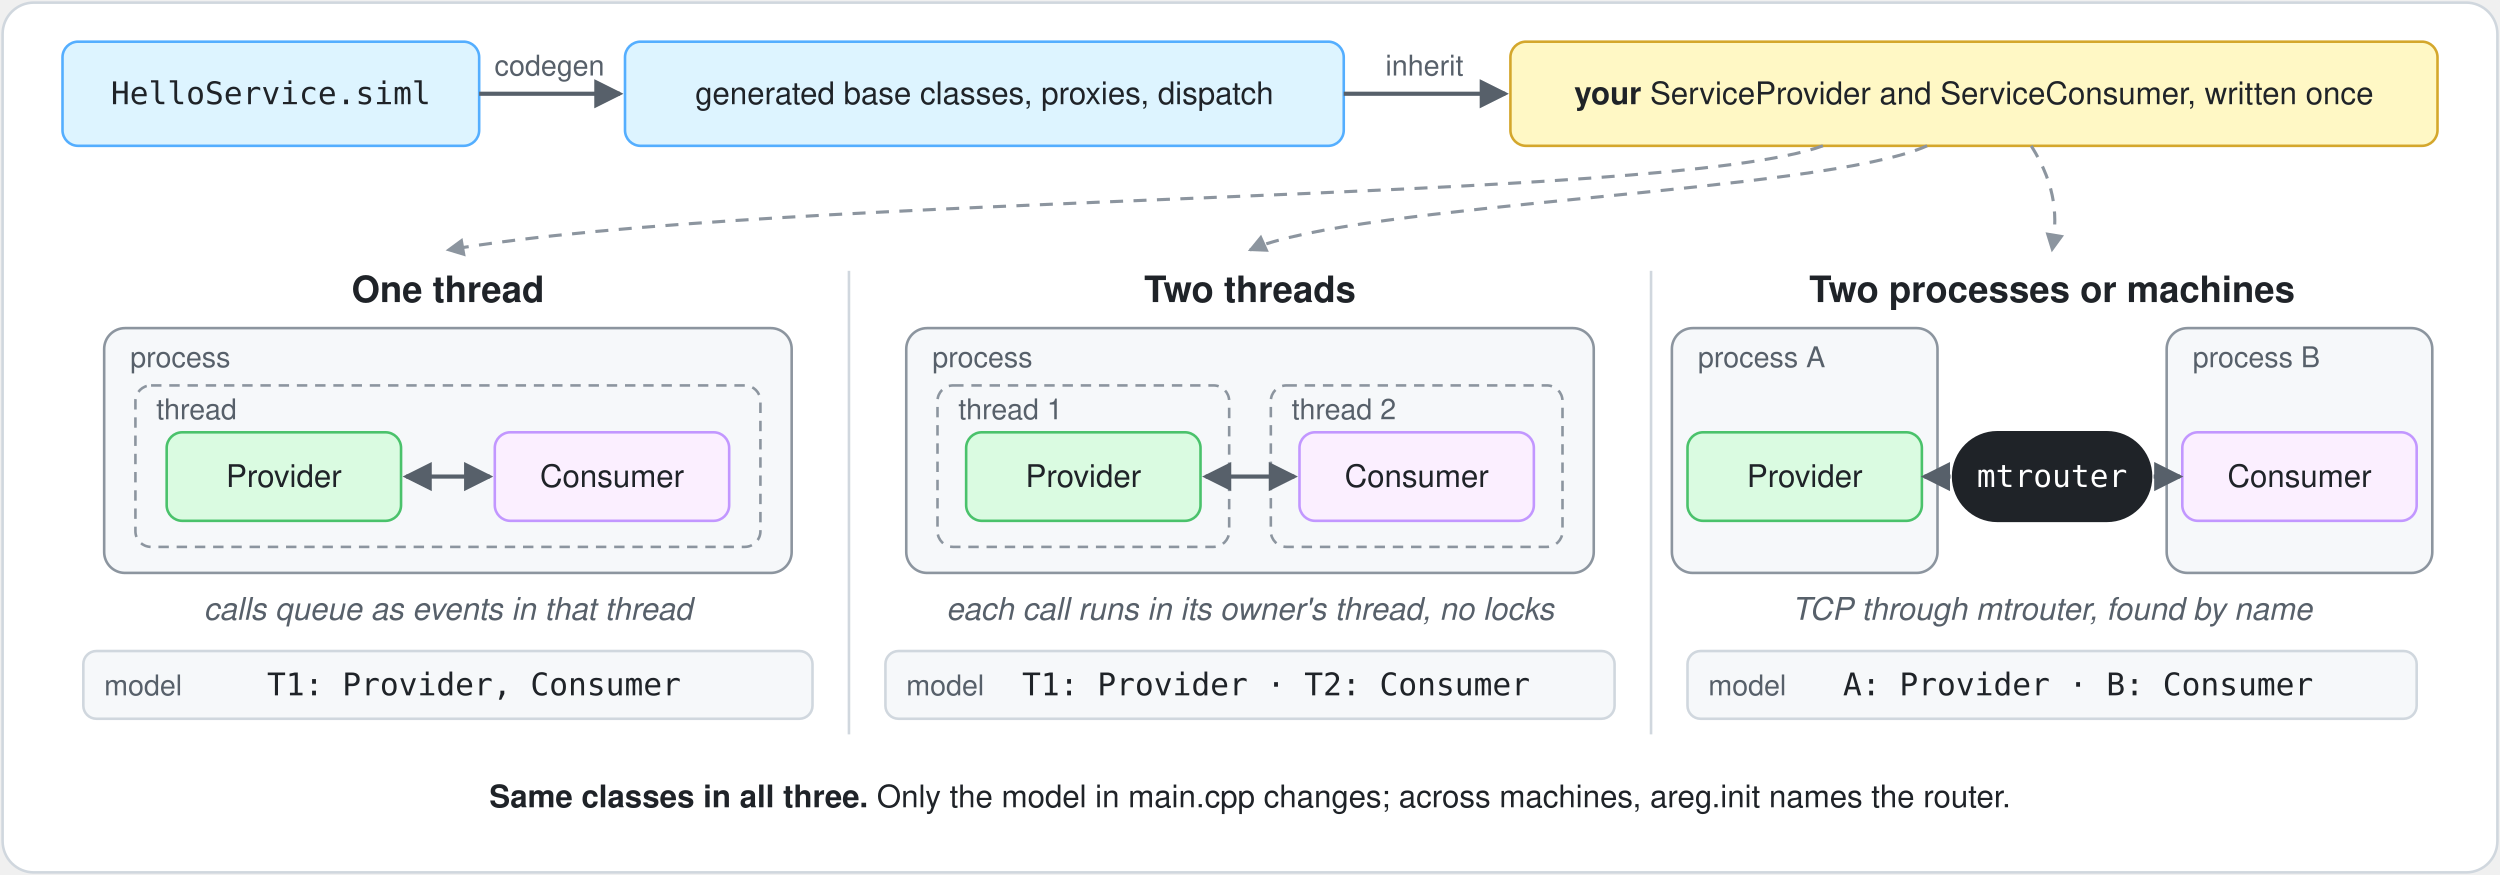
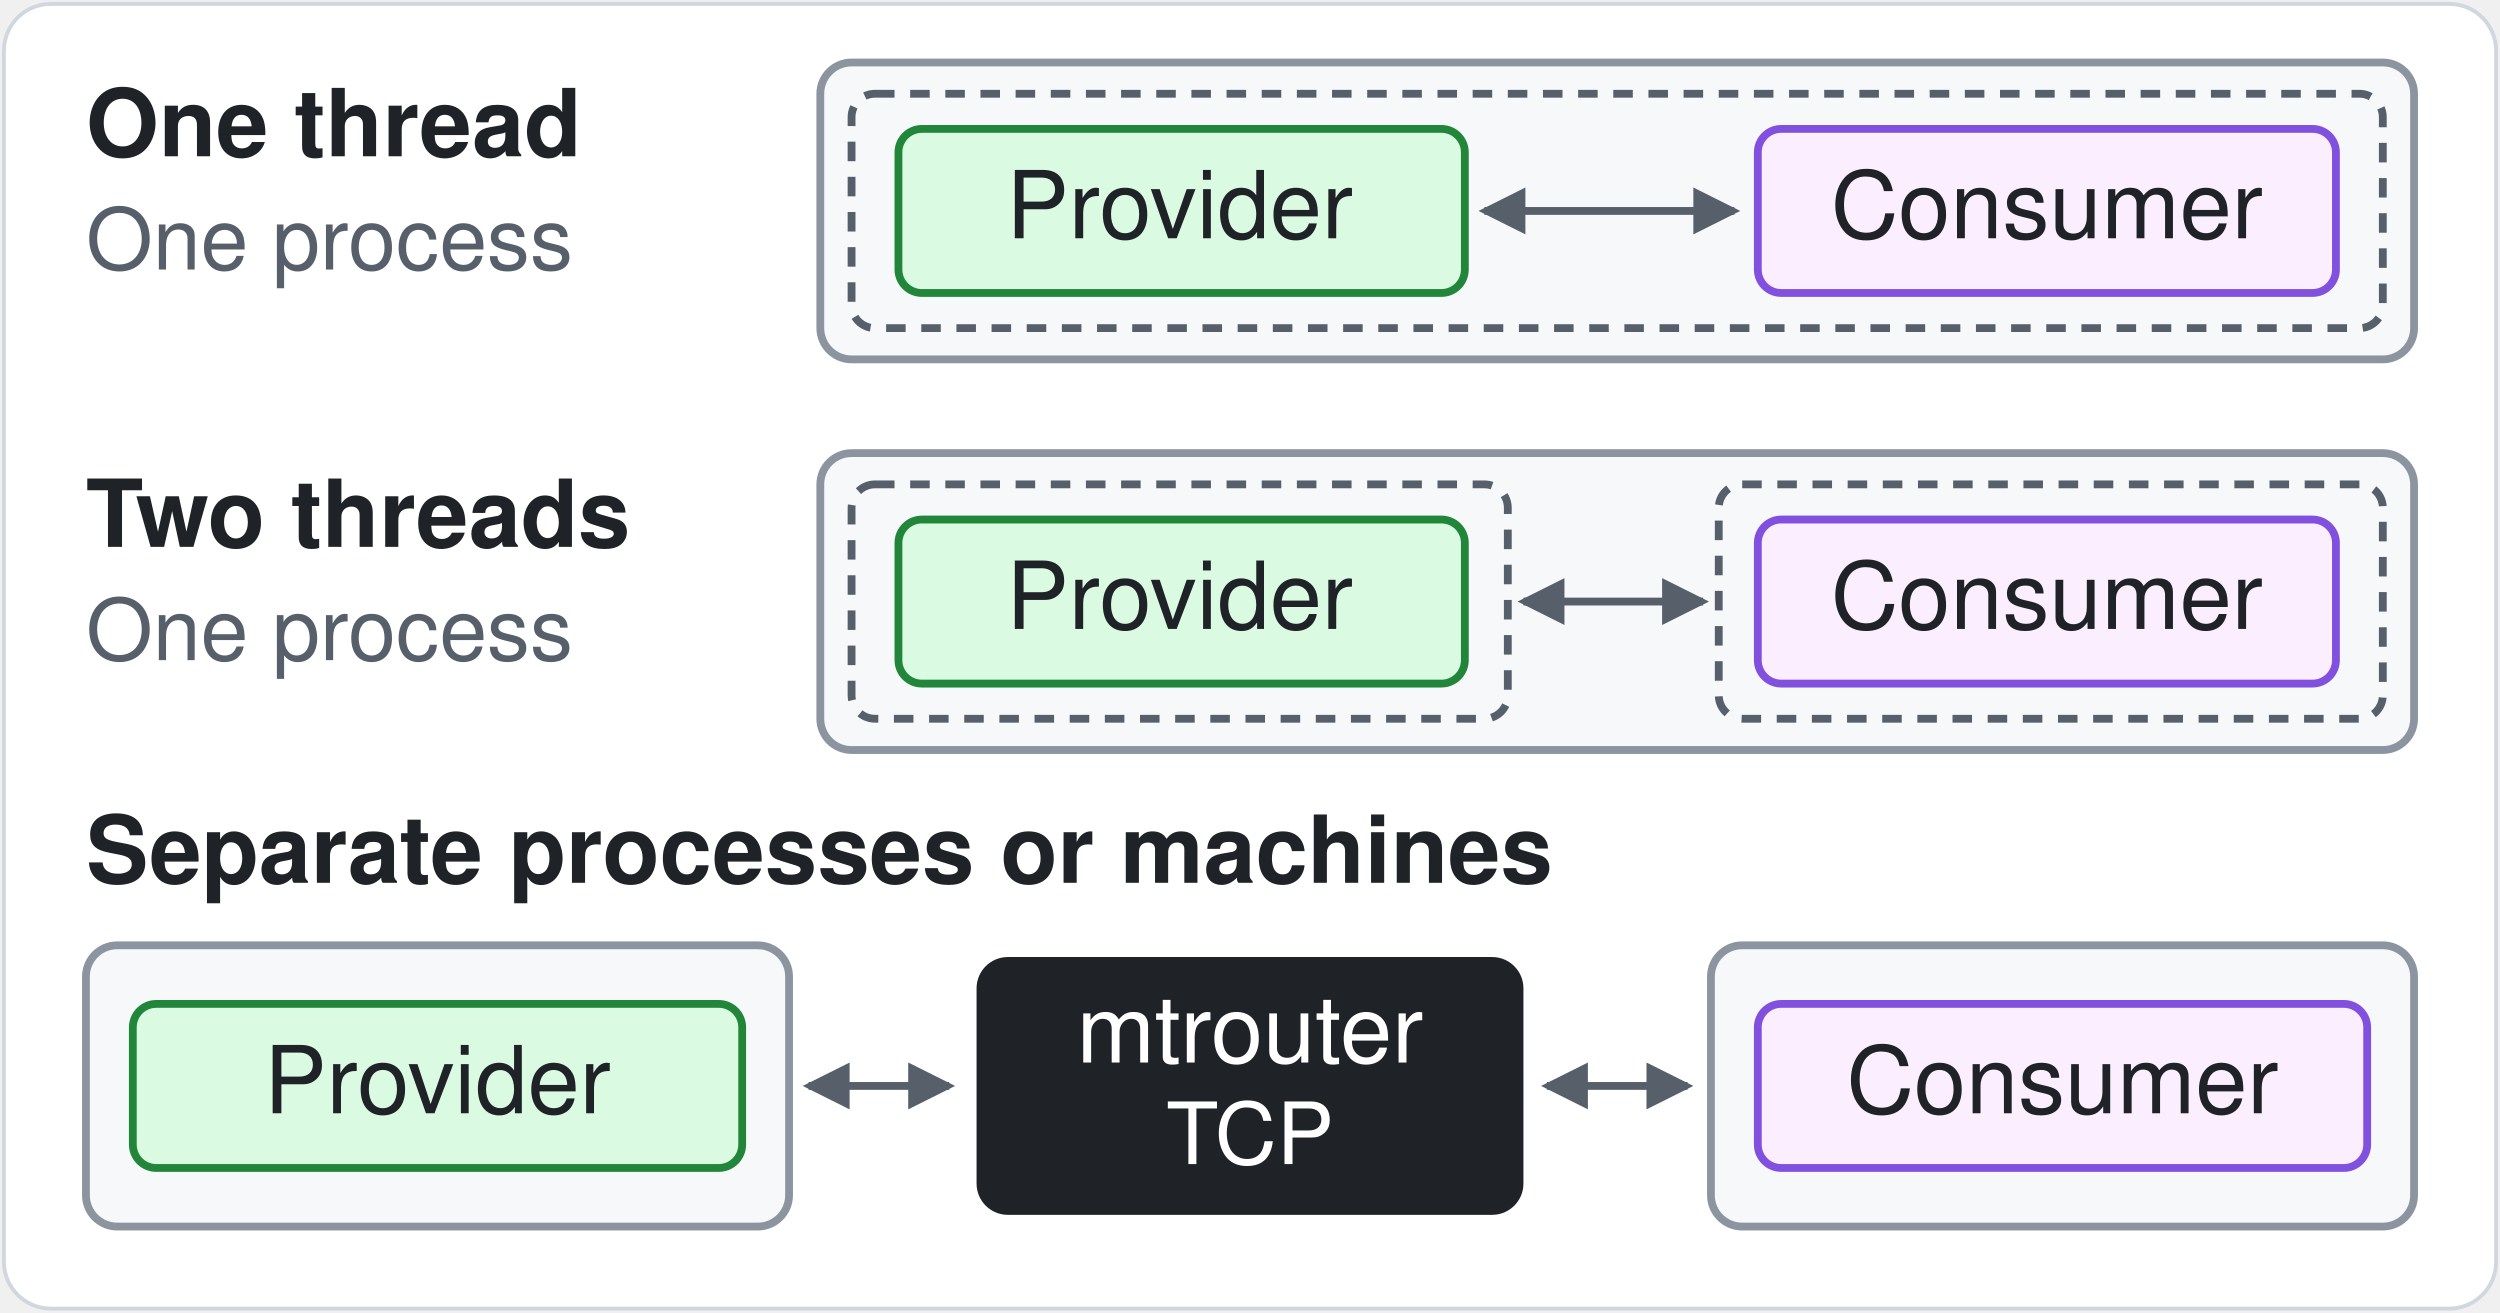
- <svg xmlns="http://www.w3.org/2000/svg" viewBox="0 0 960 336" width="960" height="336" role="img" aria-labelledby="t d">
+ <svg xmlns="http://www.w3.org/2000/svg" width="640" height="336" viewBox="0 0 640 336" role="img" aria-labelledby="title description">
  <defs>
-     <marker id="ah" viewBox="0 0 8 8" refX="7" refY="4" markerWidth="7" markerHeight="7" orient="auto-start-reverse">
-       <path d="M0,0 L8,4 L0,8 z" fill="#57606a" />
-     </marker>
-     <marker id="ahf" viewBox="0 0 8 8" refX="7" refY="4" markerWidth="6" markerHeight="6" orient="auto">
-       <path d="M0,0 L8,4 L0,8 z" fill="#8c959f" />
+     <marker id="arrow" viewBox="0 0 8 8" refX="7" refY="4" markerWidth="6" markerHeight="6" orient="auto-start-reverse">
+       <path d="M0 0 L8 4 L0 8Z" fill="#57606a" />
    </marker>
    <style>
-       text { font-family: -apple-system, "Segoe UI", Helvetica, Arial, sans-serif; fill: #1f2328; }
-       .mono { font-family: ui-monospace, SFMono-Regular, Menlo, Consolas, monospace; }
-       .h { font-size: 14px; font-weight: 600; }
-       .s { font-size: 12px; }
-       .xs { font-size: 11px; fill: #57606a; }
-       .cap { font-size: 12px; fill: #57606a; font-style: italic; }
-       .gen { fill: #ddf4ff; stroke: #54aeff; }
-       .own { fill: #fff8c5; stroke: #d4a72c; }
-       .prov { fill: #dafbe1; stroke: #4ac26b; }
-       .cons { fill: #fbefff; stroke: #c297ff; }
-       .proc { fill: #f6f8fa; stroke: #8c959f; }
-       .thr { fill: none; stroke: #8c959f; stroke-dasharray: 4 3; }
-       .rt { fill: #1f2328; stroke: #1f2328; }
-       .link { stroke: #57606a; stroke-width: 1.6; fill: none; }
-       .fan { stroke: #8c959f; stroke-width: 1.2; stroke-dasharray: 5 4; fill: none; }
-       .model { fill: #f6f8fa; stroke: #d0d7de; }
+       text { font-family: -apple-system, "Segoe UI", Helvetica, Arial, sans-serif; font-size: 24px; fill: #1f2328; }
+       .label { font-size: 22px; fill: #57606a; }
+       .heading { font-weight: 600; }
+       .process { fill: #f6f8fa; stroke: #8c959f; stroke-width: 2; }
+       .thread { fill: none; stroke: #57606a; stroke-width: 2; stroke-dasharray: 5 4; }
+       .provider { fill: #dafbe1; stroke: #22863a; stroke-width: 2; }
+       .consumer { fill: #fbefff; stroke: #8250df; stroke-width: 2; }
+       .link { fill: none; stroke: #57606a; stroke-width: 2; marker-start: url(#arrow); marker-end: url(#arrow); }
    </style>
  </defs>
-   <rect x="1" y="1" width="958" height="334" rx="12" fill="#ffffff" stroke="#d0d7de" />
-   <rect class="gen" x="24" y="16" width="160" height="40" rx="6" />
-   <text class="s mono" x="104" y="40" text-anchor="middle">HelloService.siml</text>
-   <path class="link" d="M184,36 H238" marker-end="url(#ah)" />
-   <text class="xs" x="211" y="29" text-anchor="middle">codegen</text>
-   <rect class="gen" x="240" y="16" width="276" height="40" rx="6" />
-   <text class="s" x="378" y="40" text-anchor="middle">generated base classes, proxies, dispatch</text>
-   <path class="link" d="M516,36 H578" marker-end="url(#ah)" />
-   <text class="xs" x="547" y="29" text-anchor="middle">inherit</text>
-   <rect class="own" x="580" y="16" width="356" height="40" rx="6" />
-   <text class="s" x="758" y="40" text-anchor="middle">
-     <tspan font-weight="600">your</tspan> ServiceProvider and ServiceConsumer, written once</text>
-   <path class="fan" d="M700,56 C640,78 300,74 172,96" marker-end="url(#ahf)" />
-   <path class="fan" d="M740,56 C700,74 520,78 480,96" marker-end="url(#ahf)" />
-   <path class="fan" d="M780,56 C790,72 790,84 788,96" marker-end="url(#ahf)" />
-   <line x1="326" y1="104" x2="326" y2="282" stroke="#d0d7de" />
-   <line x1="634" y1="104" x2="634" y2="282" stroke="#d0d7de" />
-   <text class="h" x="172" y="116" text-anchor="middle">One thread</text>
-   <rect class="proc" x="40" y="126" width="264" height="94" rx="8" />
-   <text class="xs" x="50" y="141">process</text>
-   <rect class="thr" x="52" y="148" width="240" height="62" rx="6" />
-   <text class="xs" x="60" y="161">thread</text>
-   <rect class="prov" x="64" y="166" width="90" height="34" rx="6" />
-   <text class="s" x="109" y="187" text-anchor="middle">Provider</text>
-   <rect class="cons" x="190" y="166" width="90" height="34" rx="6" />
-   <text class="s" x="235" y="187" text-anchor="middle">Consumer</text>
-   <path class="link" d="M156,183 H188" marker-start="url(#ah)" marker-end="url(#ah)" />
-   <text class="cap" x="172" y="238" text-anchor="middle">calls queue as events in that thread</text>
-   <rect class="model" x="32" y="250" width="280" height="26" rx="5" />
-   <text class="xs" x="40" y="267">model</text>
-   <text class="s mono" x="182" y="267" text-anchor="middle">T1: Provider, Consumer</text>
-   <text class="h" x="480" y="116" text-anchor="middle">Two threads</text>
-   <rect class="proc" x="348" y="126" width="264" height="94" rx="8" />
-   <text class="xs" x="358" y="141">process</text>
-   <rect class="thr" x="360" y="148" width="112" height="62" rx="6" />
-   <text class="xs" x="368" y="161">thread 1</text>
-   <rect class="prov" x="371" y="166" width="90" height="34" rx="6" />
-   <text class="s" x="416" y="187" text-anchor="middle">Provider</text>
-   <rect class="thr" x="488" y="148" width="112" height="62" rx="6" />
-   <text class="xs" x="496" y="161">thread 2</text>
-   <rect class="cons" x="499" y="166" width="90" height="34" rx="6" />
-   <text class="s" x="544" y="187" text-anchor="middle">Consumer</text>
-   <path class="link" d="M463,183 H497" marker-start="url(#ah)" marker-end="url(#ah)" />
-   <text class="cap" x="480" y="238" text-anchor="middle">each call runs in its owner's thread, no locks</text>
-   <rect class="model" x="340" y="250" width="280" height="26" rx="5" />
-   <text class="xs" x="348" y="267">model</text>
-   <text class="s mono" x="490" y="267" text-anchor="middle">T1: Provider · T2: Consumer</text>
-   <text class="h" x="788" y="116" text-anchor="middle">Two processes or machines</text>
-   <rect class="proc" x="642" y="126" width="102" height="94" rx="8" />
-   <text class="xs" x="652" y="141">process A</text>
-   <rect class="prov" x="648" y="166" width="90" height="34" rx="6" />
-   <text class="s" x="693" y="187" text-anchor="middle">Provider</text>
-   <rect class="rt" x="750" y="166" width="76" height="34" rx="17" />
-   <text class="s mono" x="788" y="187" text-anchor="middle" fill="#ffffff" style="fill:#ffffff">mtrouter</text>
-   <rect class="proc" x="832" y="126" width="102" height="94" rx="8" />
-   <text class="xs" x="842" y="141">process B</text>
-   <rect class="cons" x="838" y="166" width="90" height="34" rx="6" />
-   <text class="s" x="883" y="187" text-anchor="middle">Consumer</text>
-   <path class="link" d="M739,183 H749" marker-start="url(#ah)" />
-   <path class="link" d="M827,183 H837" marker-end="url(#ah)" />
-   <text class="cap" x="788" y="238" text-anchor="middle">TCP through mtrouter, found by name</text>
-   <rect class="model" x="648" y="250" width="280" height="26" rx="5" />
-   <text class="xs" x="656" y="267">model</text>
-   <text class="s mono" x="798" y="267" text-anchor="middle">A: Provider · B: Consumer</text>
-   <text class="s" x="480" y="310" text-anchor="middle">
-     <tspan font-weight="600">Same classes in all three.</tspan> Only the model in main.cpp changes; across machines, areg.init names the router.</text>
+   <rect x="1" y="1" width="638" height="334" rx="12" fill="#ffffff" stroke="#d0d7de" />
+   <text class="heading" x="22" y="40">One thread</text>
+   <text class="label" x="22" y="69">One process</text>
+   <rect class="process" x="210" y="16" width="408" height="76" rx="8" />
+   <rect class="thread" x="218" y="24" width="392" height="60" rx="6" />
+   <rect class="provider" x="230" y="33" width="145" height="42" rx="6" />
+   <text x="302" y="61" text-anchor="middle">Provider</text>
+   <path class="link" d="M380 54 H444" />
+   <rect class="consumer" x="450" y="33" width="148" height="42" rx="6" />
+   <text x="524" y="61" text-anchor="middle">Consumer</text>
+   <text class="heading" x="22" y="140">Two threads</text>
+   <text class="label" x="22" y="169">One process</text>
+   <rect class="process" x="210" y="116" width="408" height="76" rx="8" />
+   <rect class="thread" x="218" y="124" width="168" height="60" rx="6" />
+   <rect class="thread" x="440" y="124" width="170" height="60" rx="6" />
+   <rect class="provider" x="230" y="133" width="145" height="42" rx="6" />
+   <text x="302" y="161" text-anchor="middle">Provider</text>
+   <path class="link" d="M390 154 H436" />
+   <rect class="consumer" x="450" y="133" width="148" height="42" rx="6" />
+   <text x="524" y="161" text-anchor="middle">Consumer</text>
+   <text class="heading" x="22" y="226">Separate processes or machines</text>
+   <rect class="process" x="22" y="242" width="180" height="72" rx="8" />
+   <rect class="provider" x="34" y="257" width="156" height="42" rx="6" />
+   <text x="112" y="285" text-anchor="middle">Provider</text>
+   <path class="link" d="M207 278 H243" />
+   <rect x="250" y="245" width="140" height="66" rx="8" fill="#1f2328" />
+   <text x="320" y="272" text-anchor="middle" style="fill:#ffffff">mtrouter</text>
+   <text class="label" x="320" y="298" text-anchor="middle" style="fill:#ffffff">TCP</text>
+   <path class="link" d="M396 278 H432" />
+   <rect class="process" x="438" y="242" width="180" height="72" rx="8" />
+   <rect class="consumer" x="450" y="257" width="156" height="42" rx="6" />
+   <text x="528" y="285" text-anchor="middle">Consumer</text>
</svg>
